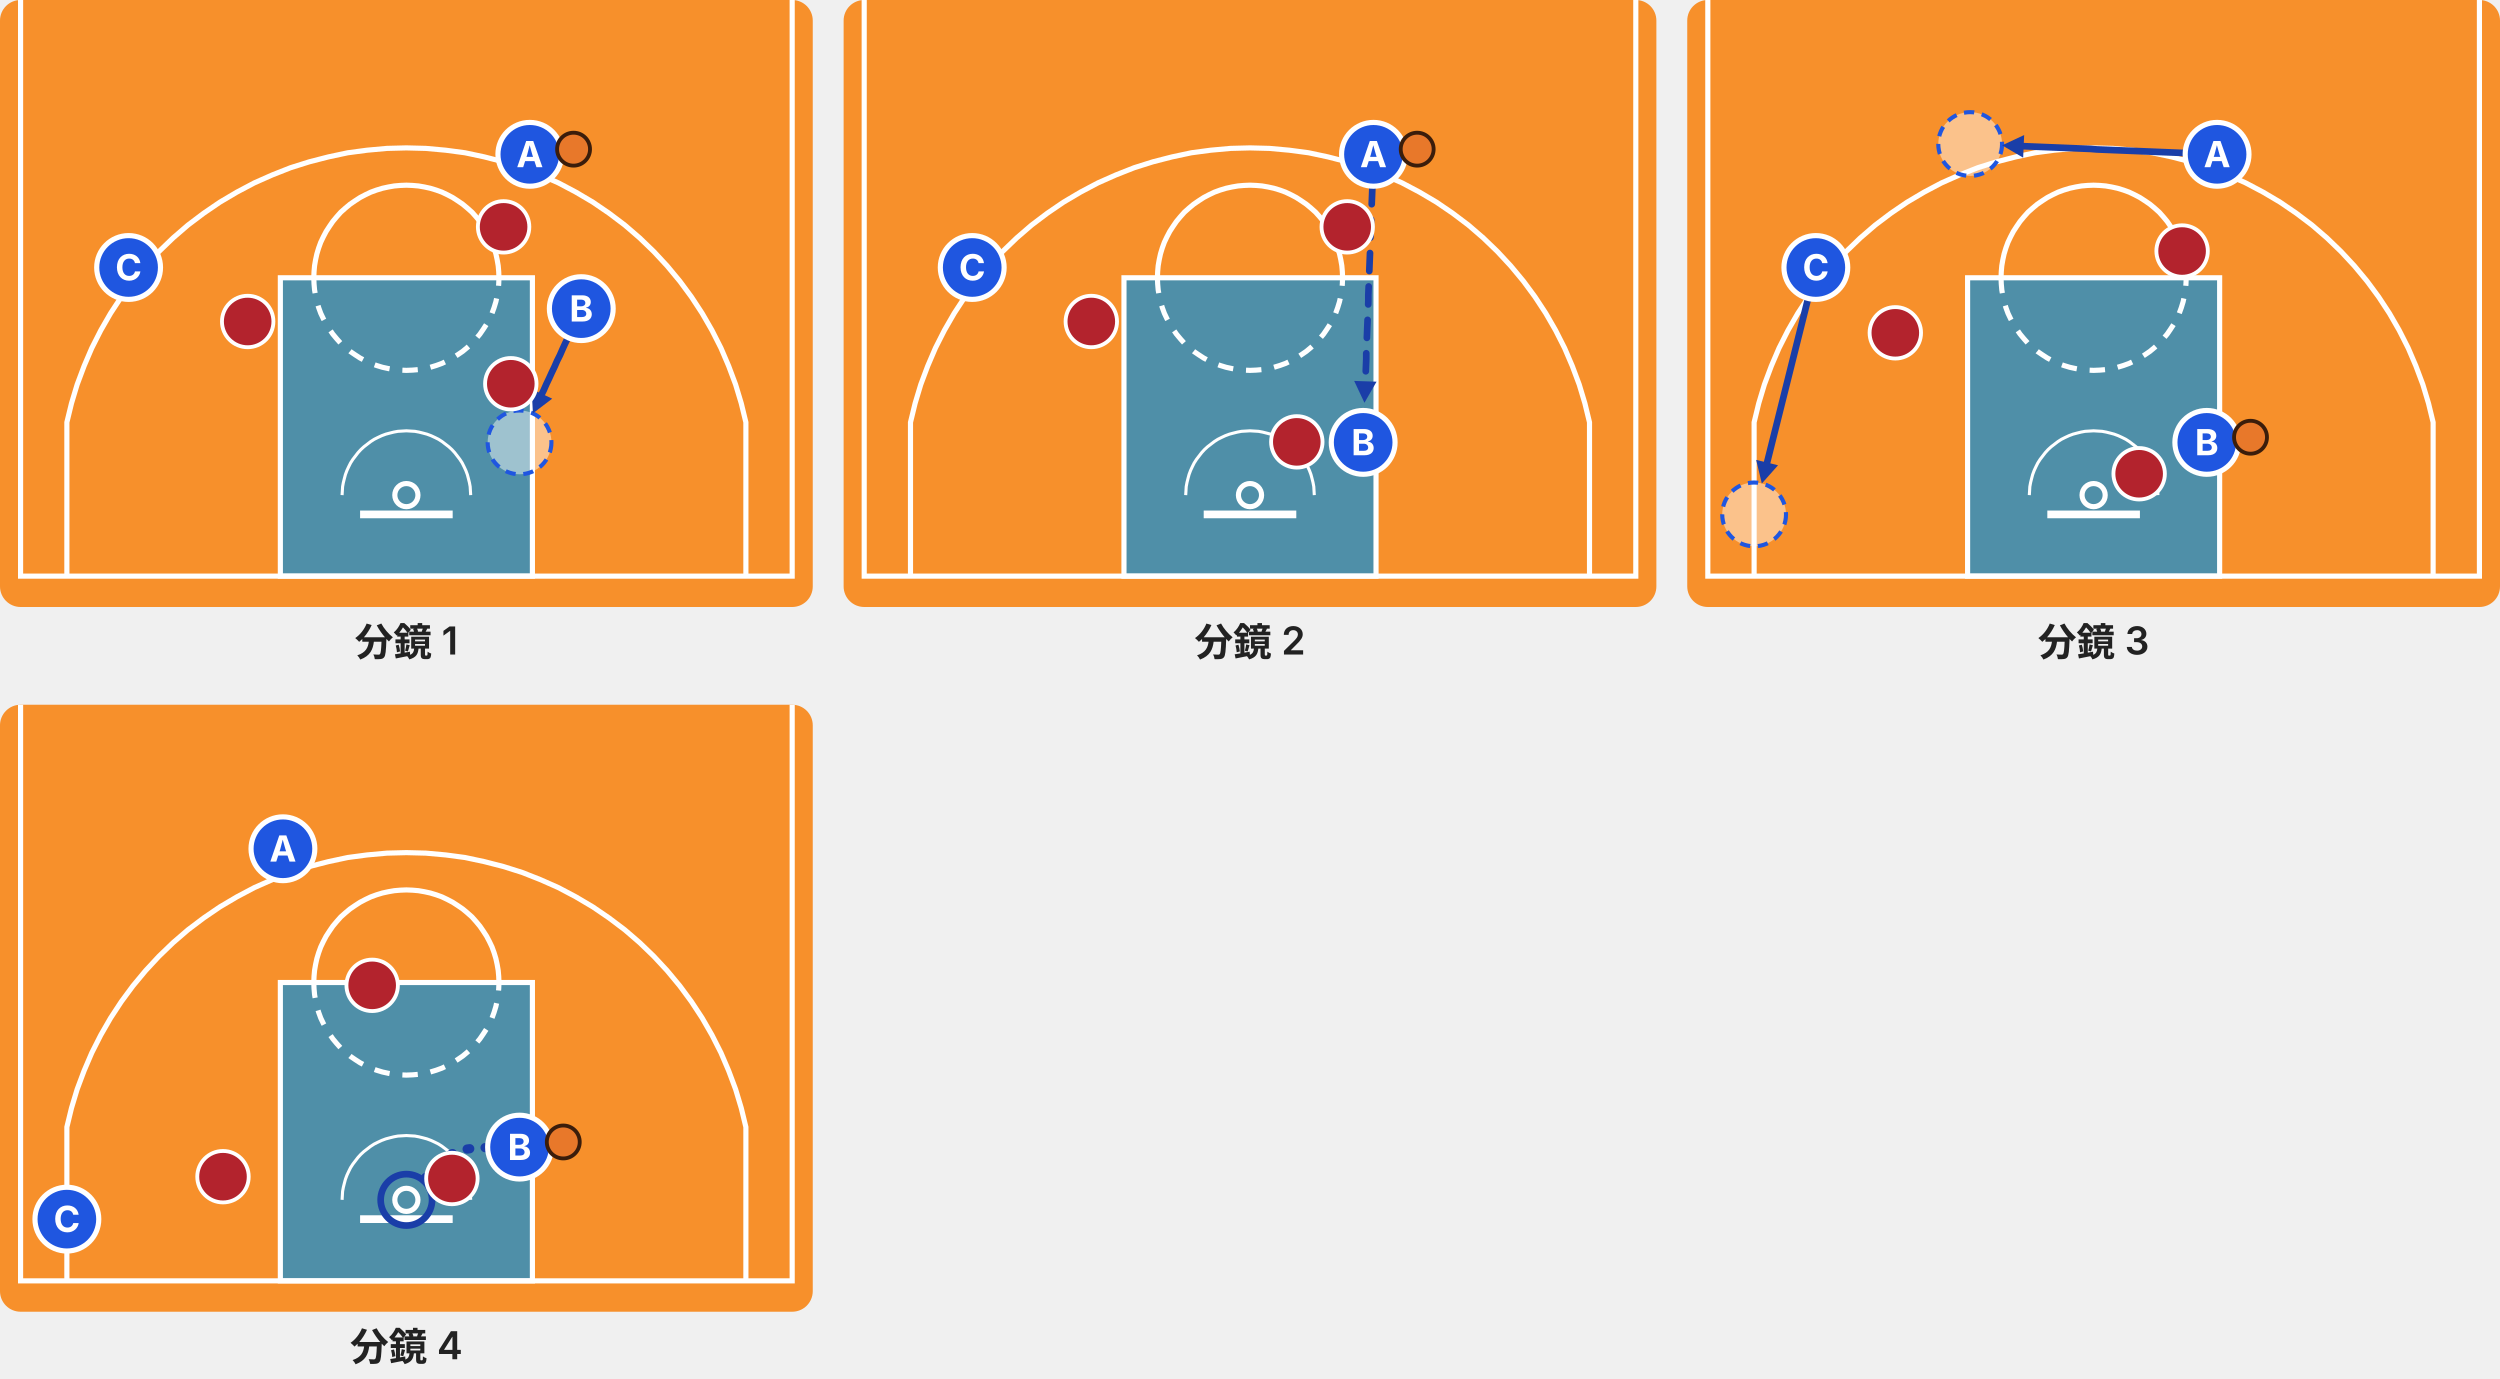
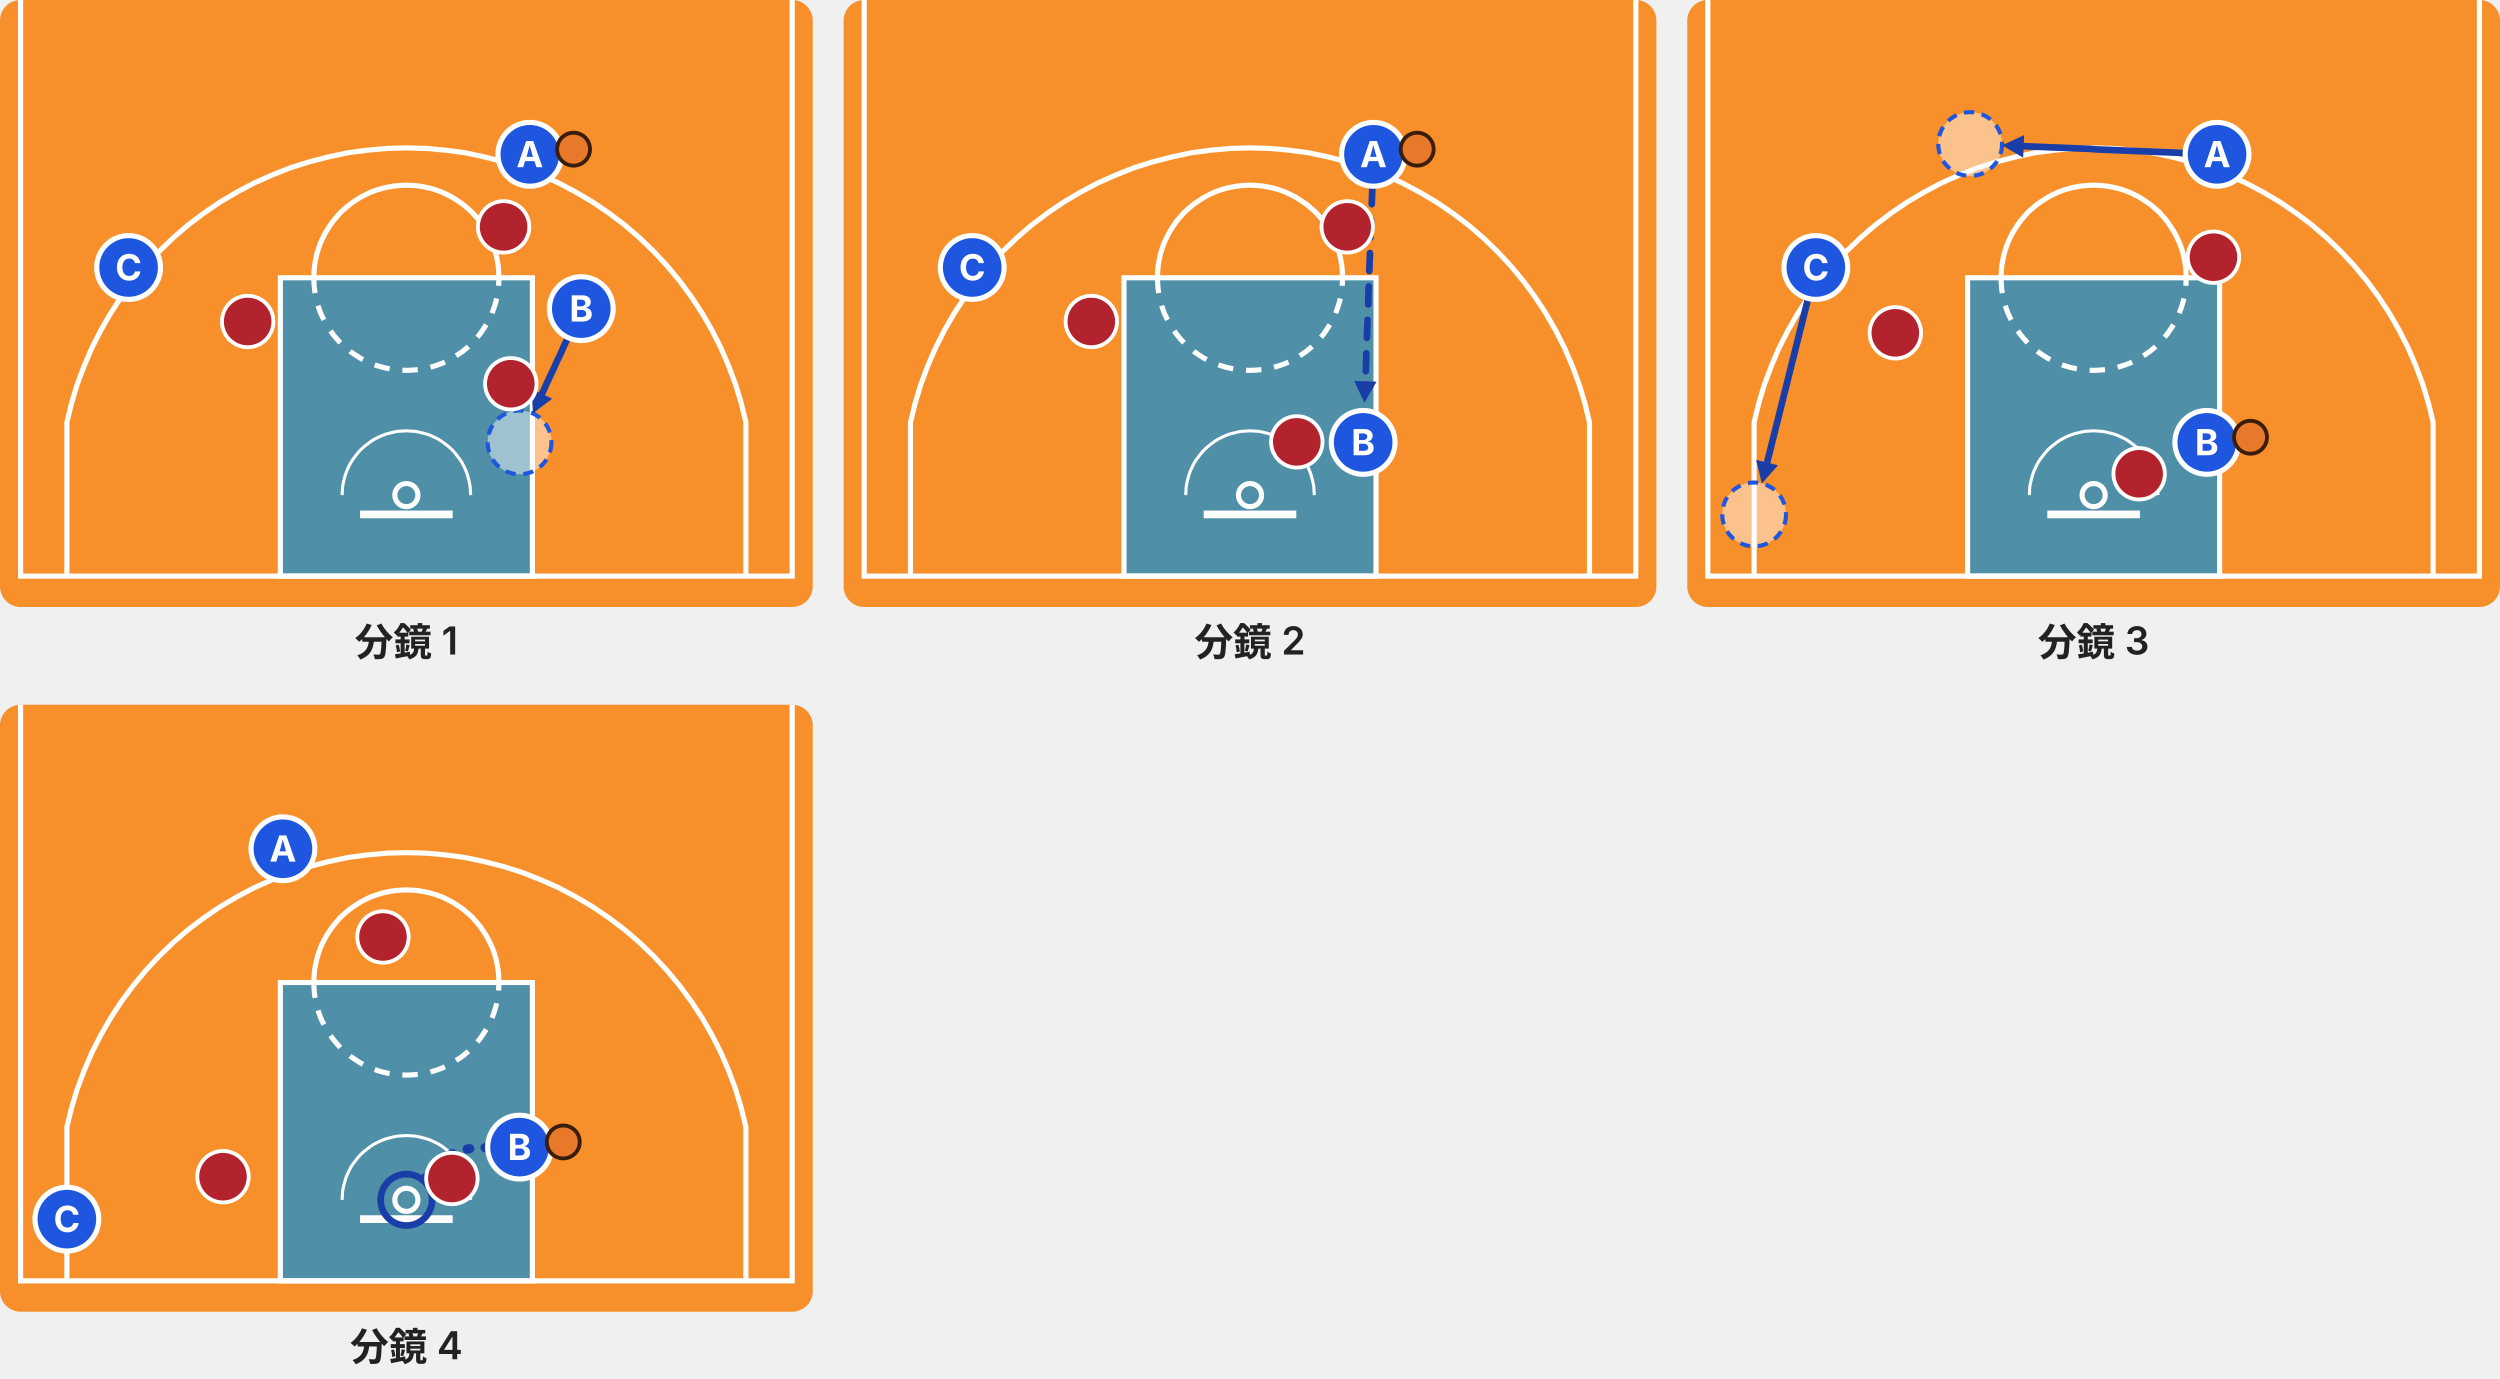
<svg xmlns="http://www.w3.org/2000/svg" viewBox="0 0 972.0 536.0" width="972.0" height="536.0" font-family="-apple-system, 'PingFang TC', 'Noto Sans TC', sans-serif">
  <g transform="translate(0,0)">
    <rect width="316.0" height="236.0" rx="8" fill="#f7902b" />
    <rect x="109.0" y="108.0" width="98.0" height="116.0" fill="#4f8fa8" stroke="#ffffff" stroke-width="2" />
    <polyline points="8.0,0.0 8.0,224.0 308.0,224.0 308.0,0.0" fill="none" stroke="#ffffff" stroke-width="2" />
    <polyline points="194.0,108.0 193.9,105.6 193.7,103.3 193.3,101.0 192.8,98.7 192.1,96.4 191.3,94.2 190.3,92.1 189.2,90.0 187.9,88.0 186.6,86.1 185.1,84.3 183.5,82.5 181.7,80.9 179.9,79.4 178.0,78.1 176.0,76.8 173.9,75.7 171.8,74.7 169.6,73.9 167.3,73.2 165.0,72.7 162.7,72.3 160.4,72.1 158.0,72.0 155.6,72.1 153.3,72.3 151.0,72.7 148.7,73.2 146.4,73.9 144.2,74.7 142.1,75.7 140.0,76.8 138.0,78.1 136.1,79.4 134.3,80.9 132.5,82.5 130.9,84.3 129.4,86.1 128.1,88.0 126.8,90.0 125.7,92.1 124.7,94.2 123.9,96.4 123.2,98.7 122.7,101.0 122.3,103.3 122.1,105.6 122.0,108.0" fill="none" stroke="#ffffff" stroke-width="2" />
    <polyline points="122.0,108.0 122.1,110.4 122.3,112.7 122.7,115.0 123.2,117.3 123.9,119.6 124.7,121.8 125.7,123.9 126.8,126.0 128.1,128.0 129.4,129.9 130.9,131.7 132.5,133.5 134.3,135.1 136.1,136.6 138.0,137.9 140.0,139.2 142.1,140.3 144.2,141.3 146.4,142.1 148.7,142.8 151.0,143.3 153.3,143.7 155.6,143.9 158.0,144.0 160.4,143.9 162.7,143.7 165.0,143.3 167.3,142.8 169.6,142.1 171.8,141.3 173.9,140.3 176.0,139.2 178.0,137.9 179.9,136.6 181.7,135.1 183.5,133.5 185.1,131.7 186.6,129.9 187.9,128.0 189.2,126.0 190.3,123.9 191.3,121.8 192.1,119.6 192.8,117.3 193.3,115.0 193.7,112.7 193.9,110.4 194.0,108.0" fill="none" stroke="#ffffff" stroke-width="2" stroke-dasharray="6 5" />
    <polyline points="290.0,224.0 290.0,164.2 288.2,156.8 286.0,149.5 283.3,142.3 280.3,135.3 276.8,128.4 273.0,121.8 268.8,115.4 264.3,109.3 259.4,103.4 254.2,97.8 248.7,92.5 242.9,87.5 236.8,82.9 230.5,78.6 223.9,74.7 217.1,71.1 210.1,68.0 203.0,65.2 195.7,62.9 188.3,61.0 180.8,59.4 173.3,58.4 165.6,57.7 158.0,57.5 150.4,57.7 142.7,58.4 135.2,59.4 127.7,61.0 120.3,62.9 113.0,65.2 105.9,68.0 98.9,71.1 92.1,74.7 85.5,78.6 79.2,82.9 73.1,87.5 67.3,92.5 61.8,97.8 56.6,103.4 51.7,109.3 47.2,115.4 43.0,121.8 39.2,128.4 35.7,135.3 32.7,142.3 30.0,149.5 27.8,156.8 26.0,164.2 26.0,224.0" fill="none" stroke="#ffffff" stroke-width="2" />
    <polyline points="183.0,192.5 182.9,190.9 182.8,189.2 182.5,187.6 182.1,186.0 181.7,184.5 181.1,182.9 180.4,181.4 179.7,180.0 178.8,178.6 177.8,177.3 176.8,176.0 175.7,174.8 174.5,173.7 173.2,172.7 171.9,171.7 170.5,170.8 169.1,170.1 167.6,169.4 166.0,168.8 164.5,168.4 162.9,168.0 161.3,167.7 159.6,167.6 158.0,167.5 156.4,167.6 154.7,167.7 153.1,168.0 151.5,168.4 150.0,168.8 148.4,169.4 146.9,170.1 145.5,170.8 144.1,171.7 142.8,172.7 141.5,173.7 140.3,174.8 139.2,176.0 138.2,177.3 137.2,178.6 136.3,180.0 135.6,181.4 134.9,182.9 134.3,184.5 133.9,186.0 133.5,187.6 133.2,189.2 133.1,190.9 133.0,192.5" fill="none" stroke="#ffffff" stroke-width="1.2" />
    <line x1="140.0" y1="200.0" x2="176.0" y2="200.0" stroke="#ffffff" stroke-width="3" />
    <circle cx="158.0" cy="192.5" r="4.5" fill="none" stroke="#ffffff" stroke-width="2" />
    <circle cx="202.0" cy="172.0" r="12.4" fill="#ffffff" fill-opacity="0.45" stroke="#1f56e0" stroke-width="1.6" stroke-dasharray="4 3" />
    <polyline points="220.8,131.3 220.8,131.3 219.7,133.6 218.7,135.8 217.7,138.1 216.6,140.3 215.6,142.6 214.5,144.9 213.5,147.1 212.4,149.4 211.4,151.7 210.3,153.9 210.0,154.6" fill="none" stroke="#1a3ea8" stroke-width="2.6" stroke-linecap="round" stroke-linejoin="round" />
    <polygon points="207.2,160.7 214.7,155.0 206.7,151.3" fill="#1a3ea8" />
    <circle cx="195.8" cy="88.2" r="10.0" fill="#b3232d" stroke="#fff" stroke-width="1.5" />
    <circle cx="198.6" cy="149.2" r="10.0" fill="#b3232d" stroke="#fff" stroke-width="1.5" />
    <circle cx="96.3" cy="125.0" r="10.0" fill="#b3232d" stroke="#fff" stroke-width="1.5" />
    <circle cx="206.0" cy="60.0" r="12.4" fill="#1f56e0" stroke="#fff" stroke-width="2" />
    <text x="206.0" y="65.0" font-size="14" font-weight="700" fill="#fff" text-anchor="middle">A</text>
    <circle cx="226.0" cy="120.0" r="12.4" fill="#1f56e0" stroke="#fff" stroke-width="2" />
    <text x="226.0" y="125.0" font-size="14" font-weight="700" fill="#fff" text-anchor="middle">B</text>
    <circle cx="50.0" cy="104.0" r="12.4" fill="#1f56e0" stroke="#fff" stroke-width="2" />
    <text x="50.0" y="109.0" font-size="14" font-weight="700" fill="#fff" text-anchor="middle">C</text>
    <circle cx="223.0" cy="58.0" r="6.4" fill="#e8782a" stroke="#3b1d0b" stroke-width="1.5" />
    <text x="158.0" y="255.0" font-size="15" font-weight="600" fill="#222" text-anchor="middle">分鏡 1</text>
  </g>
  <g transform="translate(328,0)">
    <rect width="316.0" height="236.0" rx="8" fill="#f7902b" />
    <rect x="109.0" y="108.0" width="98.0" height="116.0" fill="#4f8fa8" stroke="#ffffff" stroke-width="2" />
    <polyline points="8.0,0.0 8.0,224.0 308.0,224.0 308.0,0.0" fill="none" stroke="#ffffff" stroke-width="2" />
    <polyline points="194.0,108.0 193.9,105.6 193.7,103.3 193.3,101.0 192.8,98.7 192.1,96.4 191.3,94.2 190.3,92.1 189.2,90.0 187.9,88.0 186.6,86.1 185.1,84.3 183.5,82.5 181.7,80.9 179.9,79.4 178.0,78.1 176.0,76.8 173.9,75.7 171.8,74.7 169.6,73.9 167.3,73.2 165.0,72.7 162.7,72.3 160.4,72.1 158.0,72.0 155.6,72.1 153.3,72.3 151.0,72.7 148.7,73.2 146.4,73.9 144.2,74.7 142.1,75.7 140.0,76.8 138.0,78.1 136.1,79.4 134.3,80.9 132.5,82.5 130.9,84.3 129.4,86.1 128.1,88.0 126.8,90.0 125.7,92.1 124.7,94.2 123.9,96.4 123.2,98.7 122.7,101.0 122.3,103.3 122.1,105.6 122.0,108.0" fill="none" stroke="#ffffff" stroke-width="2" />
    <polyline points="122.0,108.0 122.1,110.4 122.3,112.7 122.7,115.0 123.2,117.3 123.9,119.6 124.7,121.8 125.7,123.9 126.8,126.0 128.1,128.0 129.4,129.9 130.9,131.7 132.5,133.5 134.3,135.1 136.1,136.6 138.0,137.9 140.0,139.2 142.1,140.3 144.2,141.3 146.4,142.1 148.7,142.8 151.0,143.3 153.3,143.7 155.6,143.9 158.0,144.0 160.4,143.9 162.7,143.7 165.0,143.3 167.3,142.8 169.6,142.1 171.8,141.3 173.9,140.3 176.0,139.2 178.0,137.9 179.9,136.6 181.7,135.1 183.5,133.5 185.1,131.7 186.6,129.9 187.9,128.0 189.2,126.0 190.3,123.9 191.3,121.8 192.1,119.6 192.8,117.3 193.3,115.0 193.7,112.7 193.9,110.4 194.0,108.0" fill="none" stroke="#ffffff" stroke-width="2" stroke-dasharray="6 5" />
    <polyline points="290.0,224.0 290.0,164.2 288.2,156.8 286.0,149.5 283.3,142.3 280.3,135.3 276.8,128.4 273.0,121.8 268.8,115.4 264.3,109.3 259.4,103.4 254.2,97.8 248.7,92.5 242.9,87.5 236.8,82.9 230.5,78.6 223.9,74.7 217.1,71.1 210.1,68.0 203.0,65.2 195.7,62.9 188.3,61.0 180.8,59.4 173.3,58.4 165.6,57.7 158.0,57.5 150.4,57.7 142.7,58.4 135.2,59.4 127.7,61.0 120.3,62.9 113.0,65.2 105.9,68.0 98.9,71.1 92.1,74.7 85.5,78.6 79.2,82.9 73.1,87.5 67.3,92.5 61.8,97.8 56.6,103.4 51.7,109.3 47.2,115.4 43.0,121.8 39.2,128.4 35.7,135.3 32.7,142.3 30.0,149.5 27.8,156.8 26.0,164.2 26.0,224.0" fill="none" stroke="#ffffff" stroke-width="2" />
    <polyline points="183.0,192.5 182.9,190.9 182.8,189.2 182.5,187.6 182.1,186.0 181.7,184.5 181.1,182.9 180.4,181.4 179.7,180.0 178.8,178.6 177.8,177.3 176.8,176.0 175.7,174.8 174.5,173.7 173.2,172.7 171.9,171.7 170.5,170.8 169.1,170.1 167.6,169.4 166.0,168.8 164.5,168.4 162.9,168.0 161.3,167.7 159.6,167.6 158.0,167.5 156.4,167.6 154.7,167.7 153.1,168.0 151.5,168.4 150.0,168.8 148.4,169.4 146.9,170.1 145.5,170.8 144.1,171.7 142.8,172.7 141.5,173.7 140.3,174.8 139.2,176.0 138.2,177.3 137.2,178.6 136.3,180.0 135.6,181.4 134.9,182.9 134.3,184.5 133.9,186.0 133.5,187.6 133.2,189.2 133.1,190.9 133.0,192.5" fill="none" stroke="#ffffff" stroke-width="1.2" />
    <line x1="140.0" y1="200.0" x2="176.0" y2="200.0" stroke="#ffffff" stroke-width="3" />
    <circle cx="158.0" cy="192.5" r="4.5" fill="none" stroke="#ffffff" stroke-width="2" />
    <polyline points="205.6,72.4 205.6,72.4 205.5,74.9 205.4,77.4 205.3,79.9 205.2,82.4 205.1,84.9 205.0,87.4 204.9,89.9 204.8,92.4 204.8,94.8 204.7,97.3 204.6,99.8 204.5,102.3 204.4,104.8 204.3,107.3 204.2,109.8 204.1,112.3 204.0,114.8 204.0,117.2 203.9,119.7 203.8,122.2 203.7,124.7 203.6,127.2 203.5,129.7 203.4,132.2 203.3,134.7 203.2,137.2 203.2,139.6 203.1,142.1 203.0,144.6 202.9,147.1 202.8,149.6 202.8,149.8" fill="none" stroke="#1a3ea8" stroke-width="2.6" stroke-linecap="round" stroke-linejoin="round" stroke-dasharray="7 6" />
    <polygon points="202.5,156.6 207.2,148.4 198.5,148.1" fill="#1a3ea8" />
    <circle cx="195.8" cy="88.2" r="10.0" fill="#b3232d" stroke="#fff" stroke-width="1.5" />
    <circle cx="176.2" cy="171.8" r="10.0" fill="#b3232d" stroke="#fff" stroke-width="1.5" />
    <circle cx="96.3" cy="125.0" r="10.0" fill="#b3232d" stroke="#fff" stroke-width="1.5" />
    <circle cx="206.0" cy="60.0" r="12.4" fill="#1f56e0" stroke="#fff" stroke-width="2" />
    <text x="206.0" y="65.0" font-size="14" font-weight="700" fill="#fff" text-anchor="middle">A</text>
    <circle cx="202.0" cy="172.0" r="12.4" fill="#1f56e0" stroke="#fff" stroke-width="2" />
    <text x="202.0" y="177.0" font-size="14" font-weight="700" fill="#fff" text-anchor="middle">B</text>
    <circle cx="50.0" cy="104.0" r="12.4" fill="#1f56e0" stroke="#fff" stroke-width="2" />
    <text x="50.0" y="109.0" font-size="14" font-weight="700" fill="#fff" text-anchor="middle">C</text>
    <circle cx="223.0" cy="58.0" r="6.4" fill="#e8782a" stroke="#3b1d0b" stroke-width="1.5" />
    <text x="158.0" y="255.0" font-size="15" font-weight="600" fill="#222" text-anchor="middle">分鏡 2</text>
  </g>
  <g transform="translate(656,0)">
    <rect width="316.0" height="236.0" rx="8" fill="#f7902b" />
    <rect x="109.0" y="108.0" width="98.0" height="116.0" fill="#4f8fa8" stroke="#ffffff" stroke-width="2" />
    <polyline points="8.0,0.0 8.0,224.0 308.0,224.0 308.0,0.0" fill="none" stroke="#ffffff" stroke-width="2" />
    <polyline points="194.0,108.0 193.9,105.6 193.7,103.3 193.3,101.0 192.8,98.7 192.1,96.4 191.3,94.2 190.3,92.1 189.2,90.0 187.9,88.0 186.6,86.1 185.1,84.3 183.5,82.5 181.7,80.9 179.9,79.4 178.0,78.1 176.0,76.8 173.9,75.7 171.8,74.7 169.6,73.9 167.3,73.2 165.0,72.7 162.7,72.3 160.4,72.1 158.0,72.0 155.6,72.1 153.3,72.3 151.0,72.7 148.7,73.2 146.4,73.9 144.2,74.7 142.1,75.7 140.0,76.8 138.0,78.1 136.1,79.4 134.3,80.9 132.5,82.5 130.9,84.3 129.4,86.1 128.1,88.0 126.8,90.0 125.7,92.1 124.7,94.2 123.9,96.4 123.2,98.7 122.7,101.0 122.3,103.3 122.1,105.6 122.0,108.0" fill="none" stroke="#ffffff" stroke-width="2" />
    <polyline points="122.0,108.0 122.1,110.4 122.3,112.7 122.7,115.0 123.2,117.3 123.9,119.6 124.7,121.8 125.7,123.9 126.8,126.0 128.1,128.0 129.4,129.9 130.9,131.7 132.5,133.5 134.3,135.1 136.1,136.6 138.0,137.9 140.0,139.2 142.1,140.3 144.2,141.3 146.4,142.1 148.7,142.8 151.0,143.3 153.3,143.7 155.6,143.9 158.0,144.0 160.4,143.9 162.7,143.7 165.0,143.3 167.3,142.8 169.6,142.1 171.8,141.3 173.9,140.3 176.0,139.2 178.0,137.9 179.9,136.6 181.7,135.1 183.5,133.5 185.1,131.7 186.6,129.9 187.9,128.0 189.2,126.0 190.3,123.9 191.3,121.8 192.1,119.6 192.8,117.3 193.3,115.0 193.7,112.7 193.9,110.4 194.0,108.0" fill="none" stroke="#ffffff" stroke-width="2" stroke-dasharray="6 5" />
    <polyline points="290.0,224.0 290.0,164.2 288.2,156.8 286.0,149.5 283.3,142.3 280.3,135.3 276.8,128.4 273.0,121.8 268.8,115.4 264.3,109.3 259.4,103.4 254.2,97.8 248.7,92.5 242.9,87.5 236.8,82.9 230.5,78.6 223.9,74.7 217.1,71.1 210.1,68.0 203.0,65.2 195.7,62.9 188.3,61.0 180.8,59.4 173.3,58.4 165.6,57.7 158.0,57.5 150.4,57.7 142.7,58.4 135.2,59.4 127.7,61.0 120.3,62.9 113.0,65.2 105.9,68.0 98.9,71.1 92.1,74.7 85.5,78.6 79.2,82.9 73.1,87.5 67.3,92.5 61.8,97.8 56.6,103.4 51.7,109.3 47.2,115.4 43.0,121.8 39.2,128.4 35.7,135.3 32.7,142.3 30.0,149.5 27.8,156.8 26.0,164.2 26.0,224.0" fill="none" stroke="#ffffff" stroke-width="2" />
    <polyline points="183.0,192.5 182.9,190.9 182.8,189.2 182.5,187.6 182.1,186.0 181.7,184.5 181.1,182.9 180.4,181.4 179.7,180.0 178.8,178.6 177.8,177.3 176.8,176.0 175.7,174.8 174.5,173.7 173.2,172.7 171.9,171.7 170.5,170.8 169.1,170.1 167.6,169.4 166.0,168.8 164.5,168.4 162.9,168.0 161.3,167.7 159.6,167.6 158.0,167.5 156.4,167.6 154.7,167.7 153.1,168.0 151.5,168.4 150.0,168.8 148.4,169.4 146.9,170.1 145.5,170.8 144.1,171.7 142.8,172.7 141.5,173.7 140.3,174.8 139.2,176.0 138.2,177.3 137.2,178.6 136.3,180.0 135.6,181.4 134.9,182.9 134.3,184.5 133.9,186.0 133.5,187.6 133.2,189.2 133.1,190.9 133.0,192.5" fill="none" stroke="#ffffff" stroke-width="1.2" />
    <line x1="140.0" y1="200.0" x2="176.0" y2="200.0" stroke="#ffffff" stroke-width="3" />
    <circle cx="158.0" cy="192.5" r="4.5" fill="none" stroke="#ffffff" stroke-width="2" />
    <circle cx="110.0" cy="56.0" r="12.4" fill="#ffffff" fill-opacity="0.45" stroke="#1f56e0" stroke-width="1.6" stroke-dasharray="4 3" />
    <circle cx="26.0" cy="200.0" r="12.4" fill="#ffffff" fill-opacity="0.45" stroke="#1f56e0" stroke-width="1.6" stroke-dasharray="4 3" />
    <polyline points="193.6,59.5 191.2,59.4 188.8,59.3 186.3,59.2 183.8,59.1 181.4,59.0 178.9,58.9 176.5,58.8 174.0,58.7 171.5,58.6 169.1,58.5 166.6,58.4 164.2,58.3 161.7,58.2 159.2,58.1 156.8,57.9 154.3,57.8 151.8,57.7 149.4,57.6 146.9,57.5 144.5,57.4 142.0,57.3 139.5,57.2 137.1,57.1 134.6,57.0 132.2,56.9 129.7,56.8 129.2,56.8" fill="none" stroke="#1a3ea8" stroke-width="2.6" stroke-linecap="round" stroke-linejoin="round" />
    <polygon points="122.4,56.5 130.6,61.3 131.0,52.5" fill="#1a3ea8" />
    <polyline points="47.0,116.0 46.4,118.4 45.8,120.8 45.2,123.2 44.6,125.6 44.0,128.0 43.4,130.4 42.8,132.8 42.2,135.2 41.6,137.6 41.0,140.0 40.4,142.4 39.8,144.8 39.2,147.2 38.6,149.6 38.0,152.0 37.4,154.4 36.8,156.8 36.2,159.2 35.6,161.6 35.0,164.0 34.4,166.4 33.8,168.8 33.2,171.2 32.6,173.6 32.0,176.0 31.4,178.4 30.8,180.8 30.7,181.4" fill="none" stroke="#1a3ea8" stroke-width="2.6" stroke-linecap="round" stroke-linejoin="round" />
    <polygon points="29.0,188.0 35.3,180.9 26.8,178.8" fill="#1a3ea8" />
-     <circle cx="192.4" cy="97.6" r="10.0" fill="#b3232d" stroke="#fff" stroke-width="1.5" />
+     <circle cx="204.6" cy="100.0" r="10.0" fill="#b3232d" stroke="#fff" stroke-width="1.5" />
    <circle cx="175.7" cy="184.2" r="10.0" fill="#b3232d" stroke="#fff" stroke-width="1.5" />
    <circle cx="80.9" cy="129.4" r="10.0" fill="#b3232d" stroke="#fff" stroke-width="1.5" />
    <circle cx="206.0" cy="60.0" r="12.4" fill="#1f56e0" stroke="#fff" stroke-width="2" />
    <text x="206.0" y="65.0" font-size="14" font-weight="700" fill="#fff" text-anchor="middle">A</text>
    <circle cx="202.0" cy="172.0" r="12.4" fill="#1f56e0" stroke="#fff" stroke-width="2" />
    <text x="202.0" y="177.0" font-size="14" font-weight="700" fill="#fff" text-anchor="middle">B</text>
    <circle cx="50.0" cy="104.0" r="12.4" fill="#1f56e0" stroke="#fff" stroke-width="2" />
    <text x="50.0" y="109.0" font-size="14" font-weight="700" fill="#fff" text-anchor="middle">C</text>
    <circle cx="219.0" cy="170.0" r="6.4" fill="#e8782a" stroke="#3b1d0b" stroke-width="1.5" />
    <text x="158.0" y="255.0" font-size="15" font-weight="600" fill="#222" text-anchor="middle">分鏡 3</text>
  </g>
  <g transform="translate(0,274)">
    <rect width="316.0" height="236.0" rx="8" fill="#f7902b" />
    <rect x="109.0" y="108.0" width="98.0" height="116.0" fill="#4f8fa8" stroke="#ffffff" stroke-width="2" />
    <polyline points="8.0,0.0 8.0,224.0 308.0,224.0 308.0,0.0" fill="none" stroke="#ffffff" stroke-width="2" />
    <polyline points="194.0,108.0 193.9,105.6 193.7,103.3 193.3,101.0 192.8,98.7 192.1,96.4 191.3,94.2 190.3,92.1 189.2,90.0 187.9,88.0 186.6,86.1 185.1,84.3 183.5,82.5 181.7,80.9 179.9,79.4 178.0,78.1 176.0,76.8 173.9,75.7 171.8,74.7 169.6,73.9 167.3,73.2 165.0,72.7 162.7,72.3 160.4,72.1 158.0,72.0 155.6,72.1 153.3,72.3 151.0,72.7 148.7,73.2 146.4,73.9 144.2,74.7 142.1,75.7 140.0,76.8 138.0,78.1 136.1,79.4 134.3,80.9 132.5,82.5 130.9,84.3 129.4,86.1 128.1,88.0 126.8,90.0 125.7,92.1 124.7,94.2 123.9,96.4 123.2,98.7 122.7,101.0 122.3,103.3 122.1,105.6 122.0,108.0" fill="none" stroke="#ffffff" stroke-width="2" />
    <polyline points="122.0,108.0 122.1,110.4 122.3,112.7 122.7,115.0 123.2,117.3 123.9,119.6 124.7,121.8 125.7,123.9 126.8,126.0 128.1,128.0 129.4,129.9 130.9,131.7 132.5,133.5 134.3,135.1 136.1,136.6 138.0,137.9 140.0,139.2 142.1,140.3 144.2,141.3 146.4,142.1 148.7,142.8 151.0,143.3 153.3,143.7 155.6,143.9 158.0,144.0 160.4,143.9 162.7,143.7 165.0,143.3 167.3,142.8 169.6,142.1 171.8,141.3 173.9,140.3 176.0,139.2 178.0,137.9 179.9,136.6 181.7,135.1 183.5,133.5 185.1,131.7 186.6,129.9 187.9,128.0 189.2,126.0 190.3,123.9 191.3,121.8 192.1,119.6 192.8,117.3 193.3,115.0 193.7,112.7 193.9,110.4 194.0,108.0" fill="none" stroke="#ffffff" stroke-width="2" stroke-dasharray="6 5" />
    <polyline points="290.0,224.0 290.0,164.2 288.2,156.8 286.0,149.5 283.3,142.3 280.3,135.3 276.8,128.4 273.0,121.8 268.8,115.4 264.3,109.3 259.4,103.4 254.2,97.8 248.7,92.5 242.9,87.5 236.8,82.9 230.5,78.6 223.9,74.7 217.1,71.1 210.1,68.0 203.0,65.2 195.7,62.9 188.3,61.0 180.8,59.4 173.3,58.4 165.6,57.7 158.0,57.5 150.4,57.7 142.7,58.4 135.2,59.4 127.7,61.0 120.3,62.9 113.0,65.2 105.9,68.0 98.9,71.1 92.1,74.7 85.5,78.6 79.2,82.9 73.1,87.5 67.3,92.5 61.8,97.8 56.6,103.4 51.7,109.3 47.2,115.4 43.0,121.8 39.2,128.4 35.7,135.3 32.7,142.3 30.0,149.5 27.8,156.8 26.0,164.2 26.0,224.0" fill="none" stroke="#ffffff" stroke-width="2" />
    <polyline points="183.0,192.5 182.9,190.9 182.8,189.2 182.5,187.6 182.1,186.0 181.7,184.5 181.1,182.9 180.4,181.4 179.7,180.0 178.8,178.6 177.8,177.3 176.8,176.0 175.7,174.8 174.5,173.7 173.2,172.7 171.9,171.7 170.5,170.8 169.1,170.1 167.6,169.4 166.0,168.8 164.5,168.4 162.9,168.0 161.3,167.7 159.6,167.6 158.0,167.5 156.4,167.6 154.7,167.7 153.1,168.0 151.5,168.4 150.0,168.8 148.4,169.4 146.9,170.1 145.5,170.8 144.1,171.7 142.8,172.7 141.5,173.7 140.3,174.8 139.2,176.0 138.2,177.3 137.2,178.6 136.3,180.0 135.6,181.4 134.9,182.9 134.3,184.5 133.9,186.0 133.5,187.6 133.2,189.2 133.1,190.9 133.0,192.5" fill="none" stroke="#ffffff" stroke-width="1.2" />
    <line x1="140.0" y1="200.0" x2="176.0" y2="200.0" stroke="#ffffff" stroke-width="3" />
    <circle cx="158.0" cy="192.5" r="4.5" fill="none" stroke="#ffffff" stroke-width="2" />
    <polyline points="189.6,172.2 187.5,172.2 185.1,172.3 182.8,172.6 180.5,172.9 178.4,173.5 176.3,174.3 174.4,175.4 172.5,176.7 170.8,178.1 169.1,179.8 167.5,181.5 165.9,183.3 164.6,185.0" fill="none" stroke="#1a3ea8" stroke-width="3.6" stroke-linecap="round" stroke-linejoin="round" stroke-dasharray="1 6" />
    <circle cx="158.0" cy="192.5" r="10.0" fill="none" stroke="#1a3ea8" stroke-width="2.6" />
-     <circle cx="144.7" cy="109.1" r="10.0" fill="#b3232d" stroke="#fff" stroke-width="1.5" />
+     <circle cx="148.9" cy="90.3" r="10.0" fill="#b3232d" stroke="#fff" stroke-width="1.5" />
    <circle cx="175.7" cy="184.2" r="10.0" fill="#b3232d" stroke="#fff" stroke-width="1.5" />
    <circle cx="86.7" cy="183.5" r="10.0" fill="#b3232d" stroke="#fff" stroke-width="1.5" />
    <circle cx="110.0" cy="56.0" r="12.4" fill="#1f56e0" stroke="#fff" stroke-width="2" />
    <text x="110.0" y="61.0" font-size="14" font-weight="700" fill="#fff" text-anchor="middle">A</text>
    <circle cx="202.0" cy="172.0" r="12.4" fill="#1f56e0" stroke="#fff" stroke-width="2" />
    <text x="202.0" y="177.0" font-size="14" font-weight="700" fill="#fff" text-anchor="middle">B</text>
    <circle cx="26.0" cy="200.0" r="12.4" fill="#1f56e0" stroke="#fff" stroke-width="2" />
    <text x="26.0" y="205.0" font-size="14" font-weight="700" fill="#fff" text-anchor="middle">C</text>
    <circle cx="219.0" cy="170.0" r="6.4" fill="#e8782a" stroke="#3b1d0b" stroke-width="1.5" />
    <text x="158.0" y="255.0" font-size="15" font-weight="600" fill="#222" text-anchor="middle">分鏡 4</text>
  </g>
</svg>
